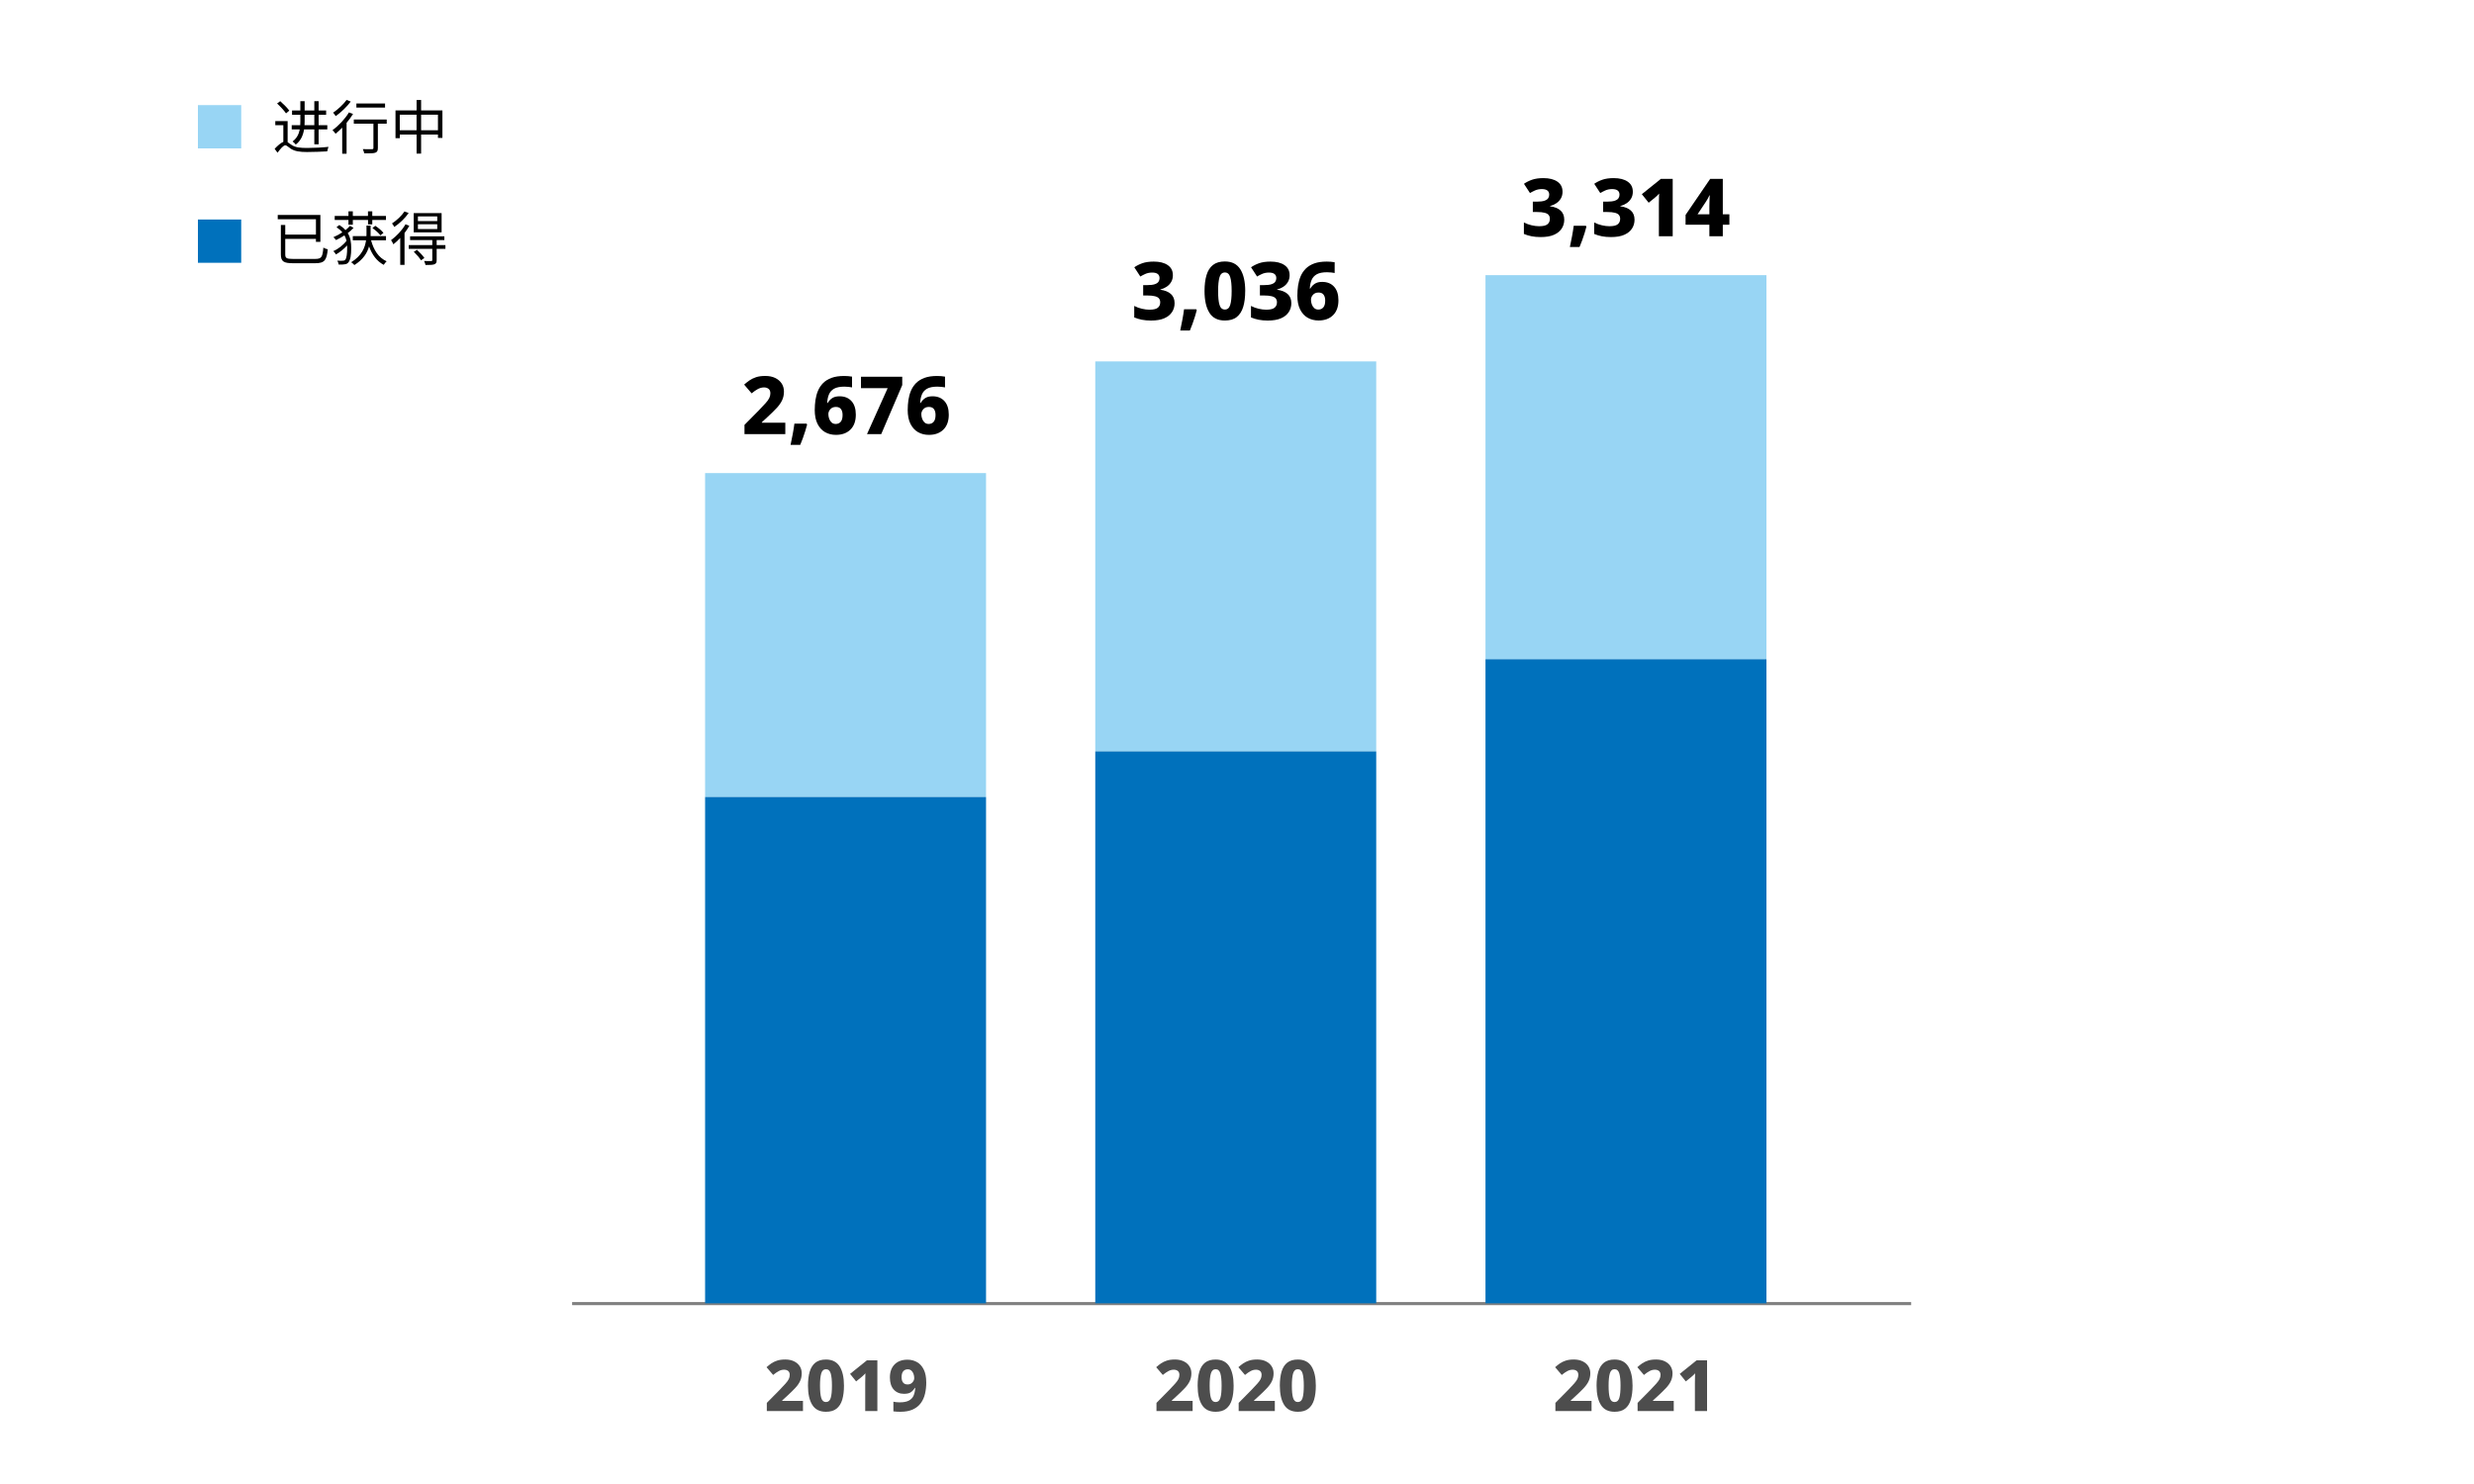
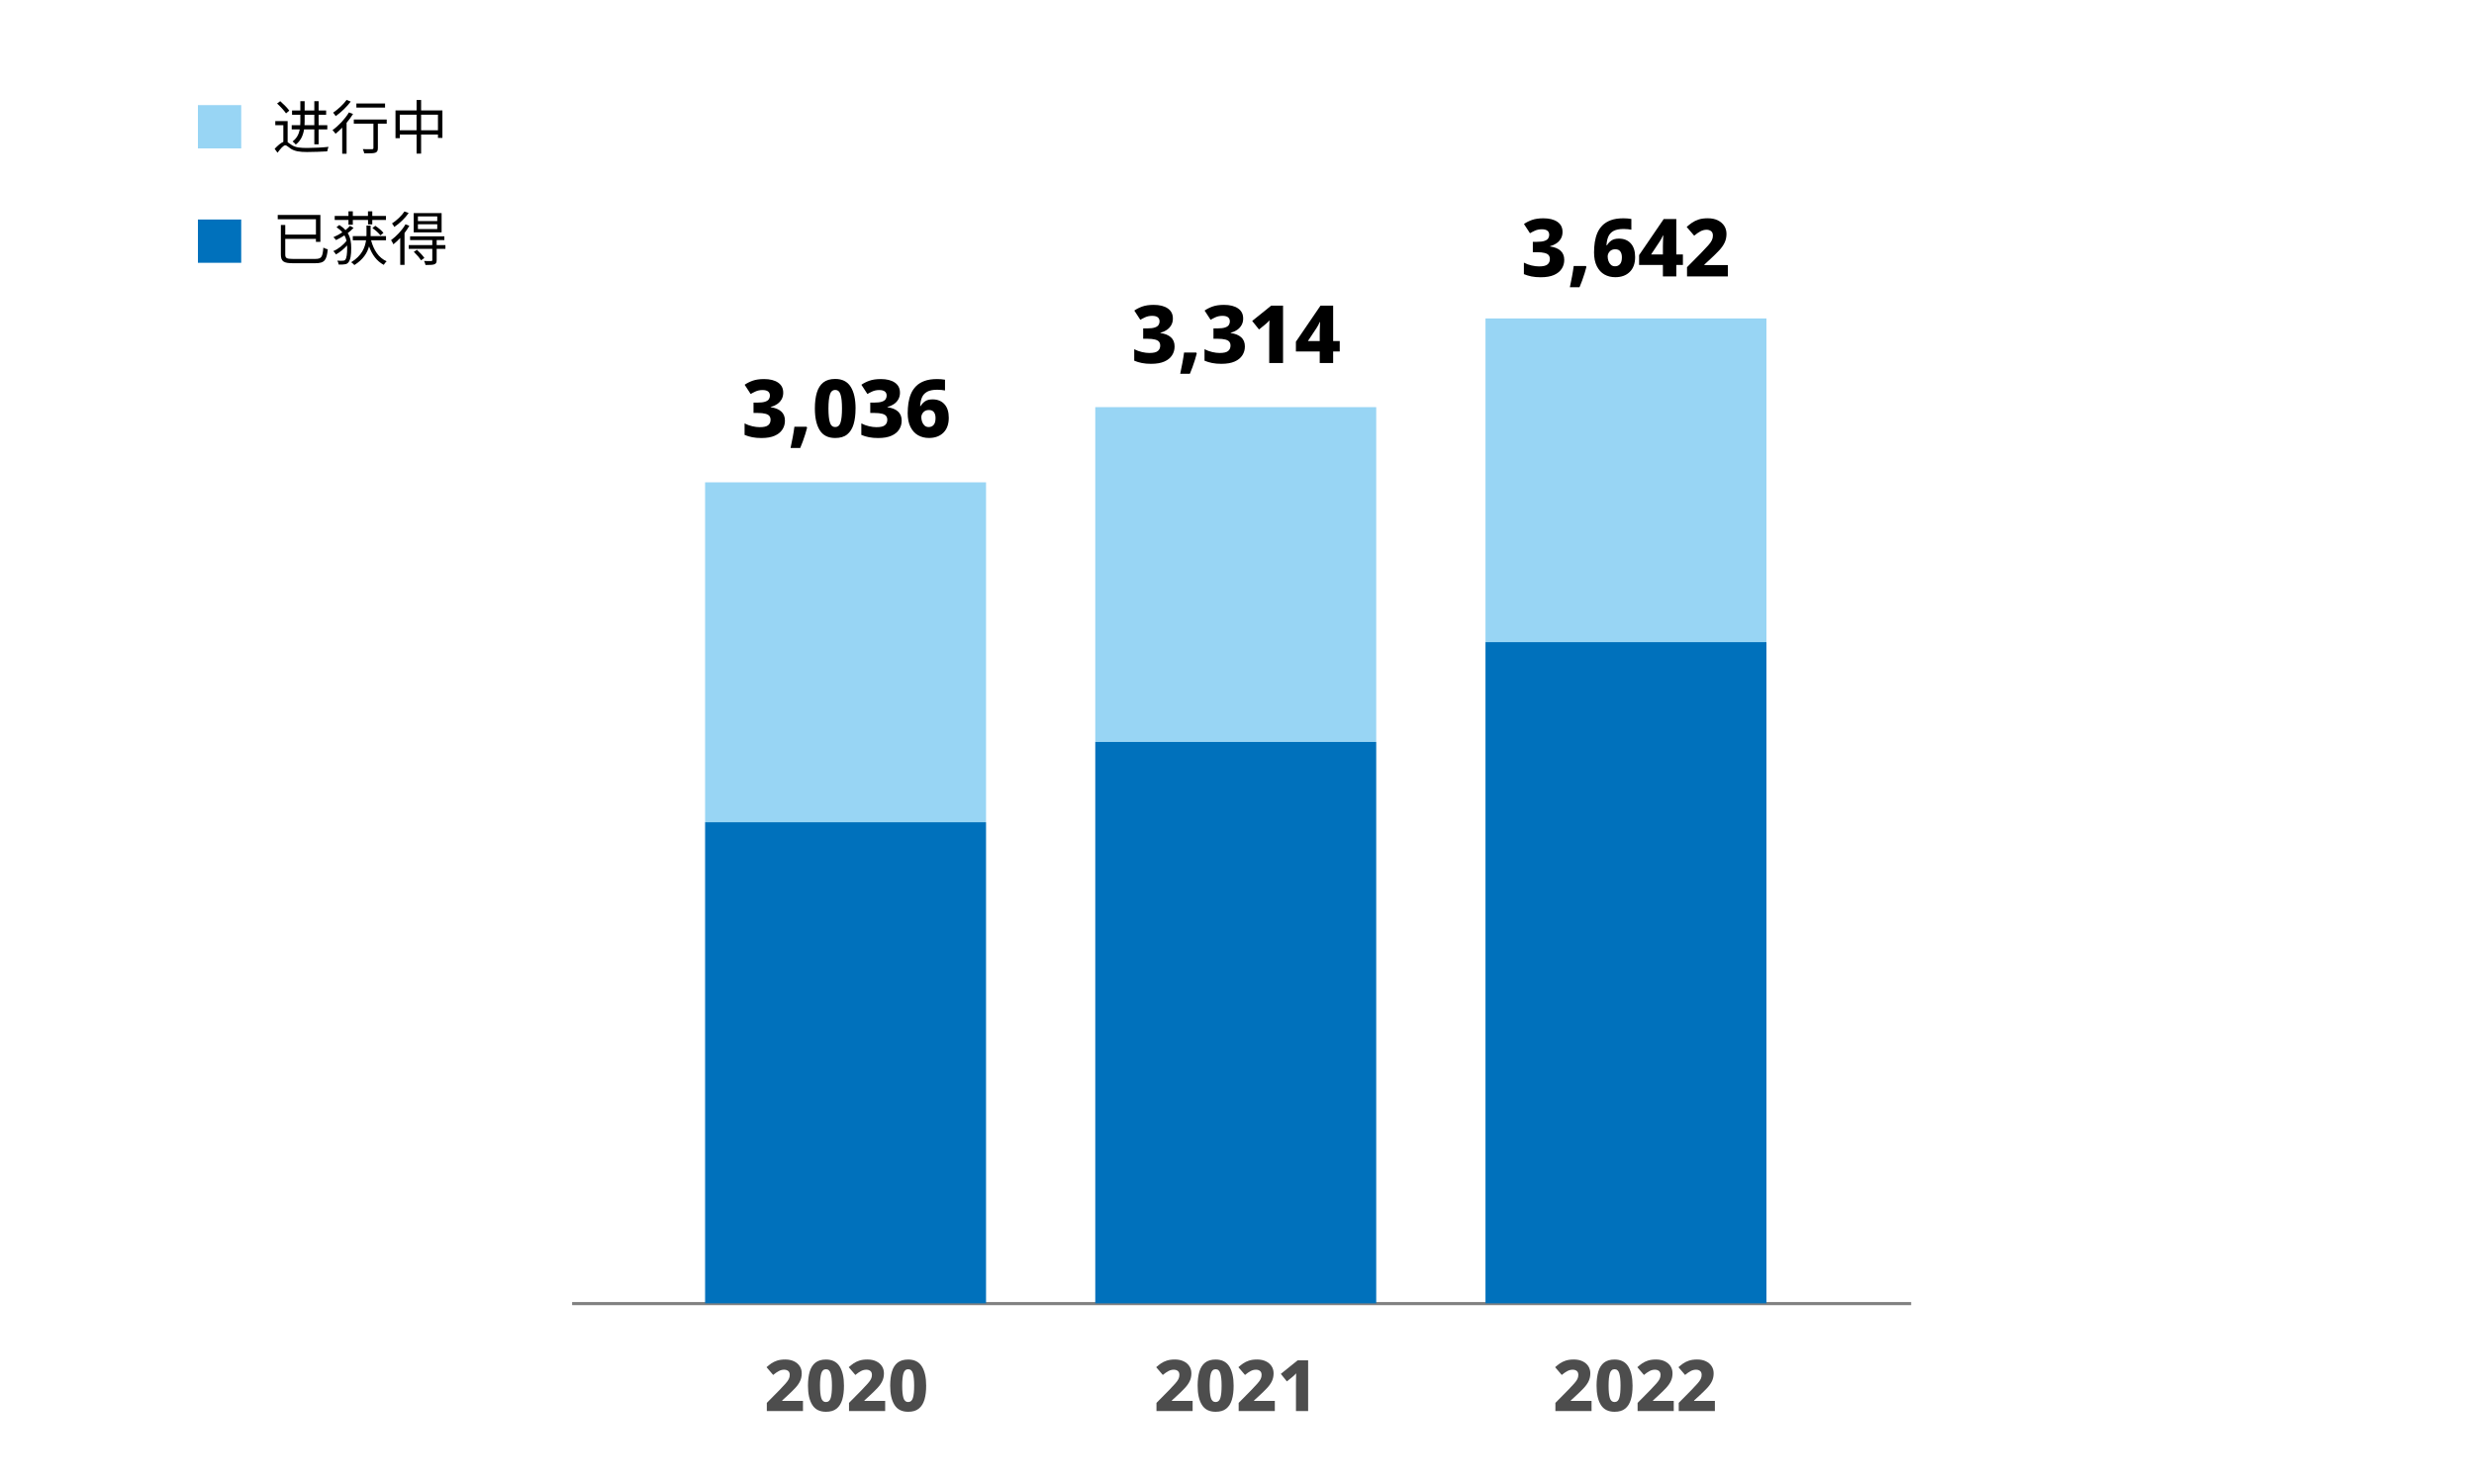
<svg xmlns="http://www.w3.org/2000/svg" viewBox="0 0 800 480">
  <defs>
    <style>.cls-1{fill:#0071bc;}.cls-2{fill:#98d5f4;}.cls-3{fill:#4d4d4d;}.cls-4{fill:none;stroke:gray;stroke-miterlimit:10;}</style>
  </defs>
-   <g id="_021">
+   <g id="_2022">
    <line class="cls-4" x1="185" y1="421.65" x2="618" y2="421.65" />
    <g>
      <g>
-         <rect class="cls-2" x="228" y="153.02" width="90.85" height="104.77" />
-         <rect class="cls-2" x="354.17" y="116.9" width="90.85" height="126.14" />
-         <rect class="cls-2" x="480.35" y="89" width="90.85" height="124.23" />
+         <rect class="cls-2" x="228" y="156.01" width="90.85" height="109.95" />
+         <rect class="cls-2" x="354.17" y="131.69" width="90.85" height="108.29" />
+         <rect class="cls-2" x="480.35" y="103" width="90.85" height="104.7" />
      </g>
      <g>
-         <rect class="cls-1" x="228" y="257.79" width="90.85" height="163.77" />
-         <rect class="cls-1" x="354.17" y="243.04" width="90.85" height="178.52" />
-         <rect class="cls-1" x="480.35" y="213.23" width="90.85" height="208.33" />
+         <rect class="cls-1" x="228" y="265.95" width="90.85" height="155.61" />
+         <rect class="cls-1" x="354.17" y="239.98" width="90.85" height="181.59" />
+         <rect class="cls-1" x="480.35" y="207.7" width="90.85" height="213.86" />
      </g>
    </g>
  </g>
  <g id="Numbers">
    <g>
      <path class="cls-3" d="M259.64,456.41h-11.68v-2.65l4.07-4.12c.83-.86,1.49-1.56,1.98-2.12,.49-.55,.84-1.04,1.05-1.46s.31-.87,.31-1.35c0-.58-.17-1.01-.52-1.28-.34-.27-.78-.4-1.3-.4-.58,0-1.15,.14-1.71,.44-.56,.29-1.17,.71-1.83,1.26l-2.14-2.51c.48-.43,.98-.83,1.52-1.21,.54-.38,1.17-.68,1.9-.92,.73-.24,1.61-.36,2.63-.36,1.1,0,2.05,.2,2.85,.59,.8,.39,1.41,.92,1.84,1.59,.43,.67,.64,1.43,.64,2.29,0,.92-.18,1.76-.53,2.51-.35,.75-.87,1.49-1.56,2.23-.69,.74-1.53,1.56-2.53,2.48l-1.7,1.56v.14h6.72v3.27Z" />
      <path class="cls-3" d="M272.91,448.2c0,1.76-.19,3.27-.56,4.53-.38,1.26-.99,2.22-1.84,2.9-.85,.68-1.99,1.01-3.42,1.01-2.02,0-3.5-.74-4.43-2.23s-1.39-3.56-1.39-6.21c0-1.76,.19-3.28,.56-4.54,.38-1.27,.99-2.24,1.84-2.91,.85-.67,1.99-1.01,3.42-1.01,2.01,0,3.48,.74,4.42,2.23,.93,1.49,1.4,3.57,1.4,6.23Zm-7.75,0c0,1.76,.13,3.09,.4,3.97,.27,.88,.78,1.32,1.53,1.32s1.26-.44,1.53-1.32c.27-.88,.4-2.21,.4-3.97s-.13-3.07-.4-3.97c-.27-.9-.78-1.35-1.53-1.35s-1.26,.45-1.53,1.35-.4,2.22-.4,3.97Z" />
-       <path class="cls-3" d="M283.74,456.41h-3.96v-8.85c0-.2,0-.5,.01-.9,0-.4,.01-.82,.02-1.26,0-.45,.02-.84,.03-1.2-.12,.15-.29,.33-.51,.54-.21,.21-.41,.39-.6,.54l-1.89,1.54-1.96-2.44,5.45-4.39h3.38v16.42Z" />
-       <path class="cls-3" d="M299.52,447.09c0,1.3-.13,2.53-.4,3.69-.27,1.16-.72,2.17-1.36,3.05-.64,.87-1.5,1.56-2.58,2.06-1.08,.5-2.43,.75-4.06,.75-.32,0-.7-.01-1.14-.03-.44-.02-.8-.06-1.09-.1v-3.13c.63,.14,1.3,.21,2.02,.21,1.3,0,2.31-.2,3.02-.59,.71-.39,1.22-.94,1.51-1.64s.46-1.52,.51-2.44h-.14c-.31,.54-.71,.99-1.22,1.36-.51,.37-1.26,.55-2.25,.55-1.4,0-2.51-.46-3.34-1.38-.83-.92-1.24-2.22-1.24-3.91,0-1.79,.51-3.2,1.52-4.22,1.01-1.02,2.4-1.53,4.16-1.53,1.13,0,2.16,.26,3.08,.78s1.65,1.32,2.18,2.4c.54,1.08,.81,2.46,.81,4.13Zm-5.98-4.19c-.6,0-1.08,.21-1.45,.62-.37,.41-.55,1.07-.55,1.96,0,.72,.16,1.29,.48,1.7s.81,.62,1.47,.62,1.14-.22,1.54-.65c.4-.44,.6-.9,.6-1.39,0-.46-.08-.91-.23-1.35-.15-.44-.38-.8-.69-1.08s-.7-.43-1.17-.43Z" />
+       <path class="cls-3" d="M286.22,456.41h-11.68v-2.65l4.07-4.12c.83-.86,1.49-1.56,1.98-2.12,.49-.55,.84-1.04,1.05-1.46s.31-.87,.31-1.35c0-.58-.17-1.01-.52-1.28-.34-.27-.78-.4-1.3-.4-.58,0-1.15,.14-1.71,.44-.56,.29-1.17,.71-1.83,1.26l-2.14-2.51c.48-.43,.98-.83,1.52-1.21,.54-.38,1.17-.68,1.9-.92,.73-.24,1.61-.36,2.63-.36,1.1,0,2.05,.2,2.85,.59,.8,.39,1.41,.92,1.84,1.59,.43,.67,.64,1.43,.64,2.29,0,.92-.18,1.76-.53,2.51-.35,.75-.87,1.49-1.56,2.23-.69,.74-1.53,1.56-2.53,2.48l-1.7,1.56v.14h6.72v3.27Z" />
+       <path class="cls-3" d="M299.49,448.2c0,1.76-.19,3.27-.56,4.53-.38,1.26-.99,2.22-1.84,2.9-.85,.68-1.99,1.01-3.42,1.01-2.02,0-3.5-.74-4.43-2.23s-1.39-3.56-1.39-6.21c0-1.76,.19-3.28,.56-4.54,.38-1.27,.99-2.24,1.84-2.91,.85-.67,1.99-1.01,3.42-1.01,2.01,0,3.48,.74,4.42,2.23,.93,1.49,1.4,3.57,1.4,6.23Zm-7.75,0c0,1.76,.13,3.09,.4,3.97,.27,.88,.78,1.32,1.53,1.32s1.26-.44,1.53-1.32c.27-.88,.4-2.21,.4-3.97s-.13-3.07-.4-3.97c-.27-.9-.78-1.35-1.53-1.35s-1.26,.45-1.53,1.35-.4,2.22-.4,3.97Z" />
    </g>
    <g>
      <path class="cls-3" d="M385.64,456.41h-11.68v-2.65l4.07-4.12c.83-.86,1.49-1.56,1.98-2.12,.49-.55,.84-1.04,1.05-1.46s.31-.87,.31-1.35c0-.58-.17-1.01-.52-1.28-.34-.27-.78-.4-1.3-.4-.58,0-1.15,.14-1.71,.44-.56,.29-1.17,.71-1.83,1.26l-2.14-2.51c.48-.43,.98-.83,1.52-1.21,.54-.38,1.17-.68,1.9-.92,.73-.24,1.61-.36,2.63-.36,1.1,0,2.05,.2,2.85,.59,.8,.39,1.41,.92,1.84,1.59,.43,.67,.64,1.43,.64,2.29,0,.92-.18,1.76-.53,2.51-.35,.75-.87,1.49-1.56,2.23-.69,.74-1.53,1.56-2.53,2.48l-1.7,1.56v.14h6.72v3.27Z" />
      <path class="cls-3" d="M398.91,448.2c0,1.76-.19,3.27-.56,4.53-.38,1.26-.99,2.22-1.84,2.9-.85,.68-1.99,1.01-3.42,1.01-2.02,0-3.5-.74-4.43-2.23s-1.39-3.56-1.39-6.21c0-1.76,.19-3.28,.56-4.54,.38-1.27,.99-2.24,1.84-2.91,.85-.67,1.99-1.01,3.42-1.01,2.01,0,3.48,.74,4.42,2.23,.93,1.49,1.4,3.57,1.4,6.23Zm-7.75,0c0,1.76,.13,3.09,.4,3.97,.27,.88,.78,1.32,1.53,1.32s1.26-.44,1.53-1.32c.27-.88,.4-2.21,.4-3.97s-.13-3.07-.4-3.97c-.27-.9-.78-1.35-1.53-1.35s-1.26,.45-1.53,1.35-.4,2.22-.4,3.97Z" />
      <path class="cls-3" d="M412.22,456.41h-11.68v-2.65l4.07-4.12c.83-.86,1.49-1.56,1.98-2.12,.49-.55,.84-1.04,1.05-1.46s.31-.87,.31-1.35c0-.58-.17-1.01-.52-1.28-.34-.27-.78-.4-1.3-.4-.58,0-1.15,.14-1.71,.44-.56,.29-1.17,.71-1.83,1.26l-2.14-2.51c.48-.43,.98-.83,1.52-1.21,.54-.38,1.17-.68,1.9-.92,.73-.24,1.61-.36,2.63-.36,1.1,0,2.05,.2,2.85,.59,.8,.39,1.41,.92,1.84,1.59,.43,.67,.64,1.43,.64,2.29,0,.92-.18,1.76-.53,2.51-.35,.75-.87,1.49-1.56,2.23-.69,.74-1.53,1.56-2.53,2.48l-1.7,1.56v.14h6.72v3.27Z" />
-       <path class="cls-3" d="M425.49,448.2c0,1.76-.19,3.27-.56,4.53-.38,1.26-.99,2.22-1.84,2.9-.85,.68-1.99,1.01-3.42,1.01-2.02,0-3.5-.74-4.43-2.23s-1.39-3.56-1.39-6.21c0-1.76,.19-3.28,.56-4.54,.38-1.27,.99-2.24,1.84-2.91,.85-.67,1.99-1.01,3.42-1.01,2.01,0,3.48,.74,4.42,2.23,.93,1.49,1.4,3.57,1.4,6.23Zm-7.75,0c0,1.76,.13,3.09,.4,3.97,.27,.88,.78,1.32,1.53,1.32s1.26-.44,1.53-1.32c.27-.88,.4-2.21,.4-3.97s-.13-3.07-.4-3.97c-.27-.9-.78-1.35-1.53-1.35s-1.26,.45-1.53,1.35-.4,2.22-.4,3.97Z" />
+       <path class="cls-3" d="M423.03,456.41h-3.96v-8.85c0-.2,0-.5,.01-.9,0-.4,.01-.82,.02-1.26,0-.45,.02-.84,.03-1.2-.12,.15-.29,.33-.51,.54-.21,.21-.41,.39-.6,.54l-1.89,1.54-1.96-2.44,5.45-4.39h3.38v16.42Z" />
    </g>
    <g>
      <path class="cls-3" d="M514.64,456.41h-11.68v-2.65l4.07-4.12c.83-.86,1.49-1.56,1.98-2.12,.49-.55,.84-1.04,1.05-1.46s.31-.87,.31-1.35c0-.58-.17-1.01-.52-1.28-.34-.27-.78-.4-1.3-.4-.58,0-1.15,.14-1.71,.44-.56,.29-1.17,.71-1.83,1.26l-2.14-2.51c.48-.43,.98-.83,1.52-1.21,.54-.38,1.17-.68,1.9-.92,.73-.24,1.61-.36,2.63-.36,1.1,0,2.05,.2,2.85,.59,.8,.39,1.41,.92,1.84,1.59,.43,.67,.64,1.43,.64,2.29,0,.92-.18,1.76-.53,2.51-.35,.75-.87,1.49-1.56,2.23-.69,.74-1.53,1.56-2.53,2.48l-1.7,1.56v.14h6.72v3.27Z" />
      <path class="cls-3" d="M527.91,448.2c0,1.76-.19,3.27-.56,4.53-.38,1.26-.99,2.22-1.84,2.9-.85,.68-1.99,1.01-3.42,1.01-2.02,0-3.5-.74-4.43-2.23s-1.39-3.56-1.39-6.21c0-1.76,.19-3.28,.56-4.54,.38-1.27,.99-2.24,1.84-2.91,.85-.67,1.99-1.01,3.42-1.01,2.01,0,3.48,.74,4.42,2.23,.93,1.49,1.4,3.57,1.4,6.23Zm-7.75,0c0,1.76,.13,3.09,.4,3.97,.27,.88,.78,1.32,1.53,1.32s1.26-.44,1.53-1.32c.27-.88,.4-2.21,.4-3.97s-.13-3.07-.4-3.97c-.27-.9-.78-1.35-1.53-1.35s-1.26,.45-1.53,1.35-.4,2.22-.4,3.97Z" />
      <path class="cls-3" d="M541.22,456.41h-11.68v-2.65l4.07-4.12c.83-.86,1.49-1.56,1.98-2.12,.49-.55,.84-1.04,1.05-1.46s.31-.87,.31-1.35c0-.58-.17-1.01-.52-1.28-.34-.27-.78-.4-1.3-.4-.58,0-1.15,.14-1.71,.44-.56,.29-1.17,.71-1.83,1.26l-2.14-2.51c.48-.43,.98-.83,1.52-1.21,.54-.38,1.17-.68,1.9-.92,.73-.24,1.61-.36,2.63-.36,1.1,0,2.05,.2,2.85,.59,.8,.39,1.41,.92,1.84,1.59,.43,.67,.64,1.43,.64,2.29,0,.92-.18,1.76-.53,2.51-.35,.75-.87,1.49-1.56,2.23-.69,.74-1.53,1.56-2.53,2.48l-1.7,1.56v.14h6.72v3.27Z" />
-       <path class="cls-3" d="M552.03,456.41h-3.96v-8.85c0-.2,0-.5,.01-.9,0-.4,.01-.82,.02-1.26,0-.45,.02-.84,.03-1.2-.12,.15-.29,.33-.51,.54-.21,.21-.41,.39-.6,.54l-1.89,1.54-1.96-2.44,5.45-4.39h3.38v16.42Z" />
+       <path class="cls-3" d="M554.52,456.41h-11.68v-2.65l4.07-4.12c.83-.86,1.49-1.56,1.98-2.12,.49-.55,.84-1.04,1.05-1.46s.31-.87,.31-1.35c0-.58-.17-1.01-.52-1.28-.34-.27-.78-.4-1.3-.4-.58,0-1.15,.14-1.71,.44-.56,.29-1.17,.71-1.83,1.26l-2.14-2.51c.48-.43,.98-.83,1.52-1.21,.54-.38,1.17-.68,1.9-.92,.73-.24,1.61-.36,2.63-.36,1.1,0,2.05,.2,2.85,.59,.8,.39,1.41,.92,1.84,1.59,.43,.67,.64,1.43,.64,2.29,0,.92-.18,1.76-.53,2.51-.35,.75-.87,1.49-1.56,2.23-.69,.74-1.53,1.56-2.53,2.48l-1.7,1.56v.14h6.72v3.27Z" />
    </g>
    <g>
-       <path d="M379.27,88.95c0,.87-.18,1.61-.55,2.24-.36,.62-.85,1.14-1.47,1.55s-1.3,.71-2.04,.9v.08c1.47,.19,2.61,.65,3.41,1.37,.8,.72,1.2,1.71,1.2,2.98,0,1.04-.27,1.99-.81,2.83-.54,.85-1.36,1.53-2.48,2.03s-2.56,.75-4.33,.75c-1.11,0-2.09-.09-2.95-.26s-1.69-.42-2.48-.75v-3.72c.8,.42,1.63,.72,2.5,.92,.87,.2,1.66,.3,2.39,.3,1.32,0,2.23-.21,2.74-.64,.51-.42,.77-1.01,.77-1.75,0-.47-.12-.87-.36-1.2-.24-.33-.67-.58-1.29-.75s-1.48-.26-2.59-.26h-1.27v-3.35h1.3c1.06,0,1.87-.1,2.44-.29,.57-.19,.97-.45,1.21-.79,.23-.34,.35-.72,.35-1.16,0-1.21-.8-1.82-2.39-1.82-.85,0-1.61,.16-2.28,.47s-1.18,.58-1.55,.81l-1.95-2.99c.75-.52,1.61-.96,2.6-1.31,.99-.35,2.22-.53,3.69-.53,1.91,0,3.42,.38,4.52,1.14,1.11,.76,1.66,1.84,1.66,3.22Z" />
-       <path d="M386.81,100.03l.18,.29c-.16,.62-.36,1.33-.6,2.11-.24,.78-.51,1.56-.79,2.34-.29,.78-.57,1.49-.84,2.13h-3.12c.24-1.11,.48-2.29,.71-3.54,.23-1.25,.41-2.36,.53-3.33h3.93Z" />
-       <path d="M402.65,94.13c0,1.99-.21,3.7-.64,5.12s-1.12,2.51-2.08,3.28-2.25,1.14-3.86,1.14c-2.29,0-3.96-.84-5-2.52-1.05-1.68-1.57-4.02-1.57-7.02,0-1.99,.21-3.71,.64-5.13,.42-1.43,1.12-2.53,2.08-3.29,.96-.76,2.25-1.14,3.86-1.14,2.27,0,3.93,.84,4.99,2.52,1.06,1.68,1.59,4.03,1.59,7.05Zm-8.76,0c0,1.99,.15,3.49,.46,4.49,.3,1,.88,1.5,1.73,1.5s1.43-.5,1.73-1.5c.3-1,.46-2.49,.46-4.49s-.15-3.47-.46-4.48c-.3-1.01-.88-1.52-1.73-1.52s-1.43,.51-1.73,1.52c-.3,1.01-.46,2.51-.46,4.48Z" />
-       <path d="M417.02,88.95c0,.87-.18,1.61-.55,2.24-.36,.62-.85,1.14-1.47,1.55s-1.3,.71-2.04,.9v.08c1.47,.19,2.61,.65,3.41,1.37,.8,.72,1.2,1.71,1.2,2.98,0,1.04-.27,1.99-.81,2.83-.54,.85-1.36,1.53-2.48,2.03s-2.56,.75-4.33,.75c-1.11,0-2.09-.09-2.95-.26s-1.69-.42-2.48-.75v-3.72c.8,.42,1.63,.72,2.5,.92,.87,.2,1.66,.3,2.39,.3,1.32,0,2.23-.21,2.74-.64,.51-.42,.77-1.01,.77-1.75,0-.47-.12-.87-.36-1.2-.24-.33-.67-.58-1.29-.75s-1.48-.26-2.59-.26h-1.27v-3.35h1.3c1.06,0,1.87-.1,2.44-.29,.57-.19,.97-.45,1.21-.79,.23-.34,.35-.72,.35-1.16,0-1.21-.8-1.82-2.39-1.82-.85,0-1.61,.16-2.28,.47s-1.18,.58-1.55,.81l-1.95-2.99c.75-.52,1.61-.96,2.6-1.31,.99-.35,2.22-.53,3.69-.53,1.91,0,3.42,.38,4.52,1.14,1.11,.76,1.66,1.84,1.66,3.22Z" />
-       <path d="M419.52,95.53c0-1.06,.08-2.12,.23-3.17,.16-1.06,.43-2.05,.82-2.98,.39-.93,.94-1.75,1.65-2.47,.71-.72,1.62-1.28,2.73-1.69,1.11-.41,2.46-.61,4.06-.61,.36,0,.8,.02,1.31,.05,.51,.04,.93,.09,1.26,.16v3.48c-.35-.07-.72-.12-1.13-.17s-.86-.07-1.37-.07c-1.4,0-2.5,.22-3.28,.65-.78,.43-1.34,1.05-1.68,1.85-.34,.8-.53,1.73-.58,2.78h.16c.35-.61,.82-1.12,1.43-1.54,.61-.42,1.41-.62,2.42-.62,1.63,0,2.91,.52,3.85,1.56s1.4,2.5,1.4,4.39c0,2.06-.58,3.67-1.73,4.81s-2.72,1.72-4.69,1.72c-1.3,0-2.47-.29-3.5-.87-1.03-.58-1.85-1.47-2.46-2.68-.61-1.2-.91-2.73-.91-4.59Zm6.79,4.6c.66,0,1.19-.23,1.6-.7,.41-.47,.61-1.21,.61-2.21,0-.8-.17-1.43-.52-1.9s-.89-.7-1.64-.7-1.36,.24-1.79,.73c-.43,.48-.65,1.01-.65,1.59,0,.5,.09,1,.26,1.49,.17,.49,.44,.9,.79,1.22,.35,.32,.8,.48,1.34,.48Z" />
+       <path d="M379.27,102.95c0,.87-.18,1.61-.55,2.24-.36,.62-.85,1.14-1.47,1.55s-1.3,.71-2.04,.9v.08c1.47,.19,2.61,.65,3.41,1.37,.8,.72,1.2,1.71,1.2,2.98,0,1.04-.27,1.99-.81,2.83-.54,.85-1.36,1.53-2.48,2.03s-2.56,.75-4.33,.75c-1.11,0-2.09-.09-2.95-.26s-1.69-.42-2.48-.75v-3.72c.8,.42,1.63,.72,2.5,.92,.87,.2,1.66,.3,2.39,.3,1.32,0,2.23-.21,2.74-.64,.51-.42,.77-1.01,.77-1.75,0-.47-.12-.87-.36-1.2-.24-.33-.67-.58-1.29-.75s-1.48-.26-2.59-.26h-1.27v-3.35h1.3c1.06,0,1.87-.1,2.44-.29,.57-.19,.97-.45,1.21-.79,.23-.34,.35-.72,.35-1.16,0-1.21-.8-1.82-2.39-1.82-.85,0-1.61,.16-2.28,.47s-1.18,.58-1.55,.81l-1.95-2.99c.75-.52,1.61-.96,2.6-1.31,.99-.35,2.22-.53,3.69-.53,1.91,0,3.42,.38,4.52,1.14,1.11,.76,1.66,1.84,1.66,3.22Z" />
+       <path d="M386.81,114.03l.18,.29c-.16,.62-.36,1.33-.6,2.11-.24,.78-.51,1.56-.79,2.34-.29,.78-.57,1.49-.84,2.13h-3.12c.24-1.11,.48-2.29,.71-3.54,.23-1.25,.41-2.36,.53-3.33h3.93Z" />
+       <path d="M402,102.95c0,.87-.18,1.61-.55,2.24-.36,.62-.85,1.14-1.47,1.55s-1.3,.71-2.04,.9v.08c1.47,.19,2.61,.65,3.41,1.37,.8,.72,1.2,1.71,1.2,2.98,0,1.04-.27,1.99-.81,2.83-.54,.85-1.36,1.53-2.48,2.03s-2.56,.75-4.33,.75c-1.11,0-2.09-.09-2.95-.26s-1.69-.42-2.48-.75v-3.72c.8,.42,1.63,.72,2.5,.92,.87,.2,1.66,.3,2.39,.3,1.32,0,2.23-.21,2.74-.64,.51-.42,.77-1.01,.77-1.75,0-.47-.12-.87-.36-1.2-.24-.33-.67-.58-1.29-.75s-1.48-.26-2.59-.26h-1.27v-3.35h1.3c1.06,0,1.87-.1,2.44-.29,.57-.19,.97-.45,1.21-.79,.23-.34,.35-.72,.35-1.16,0-1.21-.8-1.82-2.39-1.82-.85,0-1.61,.16-2.28,.47s-1.18,.58-1.55,.81l-1.95-2.99c.75-.52,1.61-.96,2.6-1.31,.99-.35,2.22-.53,3.69-.53,1.91,0,3.42,.38,4.52,1.14,1.11,.76,1.66,1.84,1.66,3.22Z" />
+       <path d="M414.89,117.41h-4.47v-10.01c0-.23,0-.56,.01-1.01,0-.45,.02-.93,.03-1.43,0-.5,.02-.95,.04-1.35-.14,.17-.33,.38-.57,.61-.24,.23-.47,.44-.68,.61l-2.13,1.74-2.21-2.76,6.16-4.96h3.82v18.56Z" />
+       <path d="M433.22,113.69h-2.13v3.72h-4.34v-3.72h-7.7v-3.17l7.96-11.67h4.08v11.46h2.13v3.38Zm-6.47-3.38v-2.68c0-.35,0-.77,.03-1.27,.02-.5,.03-.96,.05-1.38s.04-.68,.05-.78h-.13c-.16,.36-.31,.69-.47,.97-.16,.29-.35,.6-.57,.95l-2.78,4.19h3.82Z" />
    </g>
    <g>
-       <path d="M505.27,61.95c0,.87-.18,1.61-.55,2.24-.36,.62-.85,1.14-1.47,1.55s-1.3,.71-2.04,.9v.08c1.47,.19,2.61,.65,3.41,1.37,.8,.72,1.2,1.71,1.2,2.98,0,1.04-.27,1.99-.81,2.83-.54,.85-1.36,1.53-2.48,2.03s-2.56,.75-4.33,.75c-1.11,0-2.09-.09-2.95-.26s-1.69-.42-2.48-.75v-3.72c.8,.42,1.63,.72,2.5,.92,.87,.2,1.66,.3,2.39,.3,1.32,0,2.23-.21,2.74-.64,.51-.42,.77-1.01,.77-1.75,0-.47-.12-.87-.36-1.2-.24-.33-.67-.58-1.29-.75s-1.48-.26-2.59-.26h-1.27v-3.35h1.3c1.06,0,1.87-.1,2.44-.29,.57-.19,.97-.45,1.21-.79,.23-.34,.35-.72,.35-1.16,0-1.21-.8-1.82-2.39-1.82-.85,0-1.61,.16-2.28,.47s-1.18,.58-1.55,.81l-1.95-2.99c.75-.52,1.61-.96,2.6-1.31,.99-.35,2.22-.53,3.69-.53,1.91,0,3.42,.38,4.52,1.14,1.11,.76,1.66,1.84,1.66,3.22Z" />
-       <path d="M512.81,73.03l.18,.29c-.16,.62-.36,1.33-.6,2.11-.24,.78-.51,1.56-.79,2.34-.29,.78-.57,1.49-.84,2.13h-3.12c.24-1.11,.48-2.29,.71-3.54,.23-1.25,.41-2.36,.53-3.33h3.93Z" />
-       <path d="M528,61.95c0,.87-.18,1.61-.55,2.24-.36,.62-.85,1.14-1.47,1.55s-1.3,.71-2.04,.9v.08c1.47,.19,2.61,.65,3.41,1.37,.8,.72,1.2,1.71,1.2,2.98,0,1.04-.27,1.99-.81,2.83-.54,.85-1.36,1.53-2.48,2.03s-2.56,.75-4.33,.75c-1.11,0-2.09-.09-2.95-.26s-1.69-.42-2.48-.75v-3.72c.8,.42,1.63,.72,2.5,.92,.87,.2,1.66,.3,2.39,.3,1.32,0,2.23-.21,2.74-.64,.51-.42,.77-1.01,.77-1.75,0-.47-.12-.87-.36-1.2-.24-.33-.67-.58-1.29-.75s-1.48-.26-2.59-.26h-1.27v-3.35h1.3c1.06,0,1.87-.1,2.44-.29,.57-.19,.97-.45,1.21-.79,.23-.34,.35-.72,.35-1.16,0-1.21-.8-1.82-2.39-1.82-.85,0-1.61,.16-2.28,.47s-1.18,.58-1.55,.81l-1.95-2.99c.75-.52,1.61-.96,2.6-1.31,.99-.35,2.22-.53,3.69-.53,1.91,0,3.42,.38,4.52,1.14,1.11,.76,1.66,1.84,1.66,3.22Z" />
-       <path d="M540.89,76.41h-4.47v-10.01c0-.23,0-.56,.01-1.01,0-.45,.02-.93,.03-1.43,0-.5,.02-.95,.04-1.35-.14,.17-.33,.38-.57,.61-.24,.23-.47,.44-.68,.61l-2.13,1.74-2.21-2.76,6.16-4.96h3.82v18.56Z" />
-       <path d="M559.22,72.69h-2.13v3.72h-4.34v-3.72h-7.7v-3.17l7.96-11.67h4.08v11.46h2.13v3.38Zm-6.47-3.38v-2.68c0-.35,0-.77,.03-1.27,.02-.5,.03-.96,.05-1.38s.04-.68,.05-.78h-.13c-.16,.36-.31,.69-.47,.97-.16,.29-.35,.6-.57,.95l-2.78,4.19h3.82Z" />
+       <path d="M505.27,74.95c0,.87-.18,1.61-.55,2.24-.36,.62-.85,1.14-1.47,1.55s-1.3,.71-2.04,.9v.08c1.47,.19,2.61,.65,3.41,1.37,.8,.72,1.2,1.71,1.2,2.98,0,1.04-.27,1.99-.81,2.83-.54,.85-1.36,1.53-2.48,2.03s-2.56,.75-4.33,.75c-1.11,0-2.09-.09-2.95-.26s-1.69-.42-2.48-.75v-3.72c.8,.42,1.63,.72,2.5,.92,.87,.2,1.66,.3,2.39,.3,1.32,0,2.23-.21,2.74-.64,.51-.42,.77-1.01,.77-1.75,0-.47-.12-.87-.36-1.2-.24-.33-.67-.58-1.29-.75s-1.48-.26-2.59-.26h-1.27v-3.35h1.3c1.06,0,1.87-.1,2.44-.29,.57-.19,.97-.45,1.21-.79,.23-.34,.35-.72,.35-1.16,0-1.21-.8-1.82-2.39-1.82-.85,0-1.61,.16-2.28,.47s-1.18,.58-1.55,.81l-1.95-2.99c.75-.52,1.61-.96,2.6-1.31,.99-.35,2.22-.53,3.69-.53,1.91,0,3.42,.38,4.52,1.14,1.11,.76,1.66,1.84,1.66,3.22Z" />
+       <path d="M512.81,86.03l.18,.29c-.16,.62-.36,1.33-.6,2.11-.24,.78-.51,1.56-.79,2.34-.29,.78-.57,1.49-.84,2.13h-3.12c.24-1.11,.48-2.29,.71-3.54,.23-1.25,.41-2.36,.53-3.33h3.93Z" />
+       <path d="M515.46,81.53c0-1.06,.08-2.12,.23-3.17,.16-1.06,.43-2.05,.82-2.98,.39-.93,.94-1.75,1.65-2.47,.71-.72,1.62-1.28,2.73-1.69,1.11-.41,2.46-.61,4.06-.61,.36,0,.8,.02,1.31,.05,.51,.04,.93,.09,1.26,.16v3.48c-.35-.07-.72-.12-1.13-.17s-.86-.07-1.37-.07c-1.4,0-2.5,.22-3.28,.65-.78,.43-1.34,1.05-1.68,1.85-.34,.8-.53,1.73-.58,2.78h.16c.35-.61,.82-1.12,1.43-1.54,.61-.42,1.41-.62,2.42-.62,1.63,0,2.91,.52,3.85,1.56s1.4,2.5,1.4,4.39c0,2.06-.58,3.67-1.73,4.81s-2.72,1.72-4.69,1.72c-1.3,0-2.47-.29-3.5-.87-1.03-.58-1.85-1.47-2.46-2.68-.61-1.2-.91-2.73-.91-4.59Zm6.79,4.6c.66,0,1.19-.23,1.6-.7,.41-.47,.61-1.21,.61-2.21,0-.8-.17-1.43-.52-1.9s-.89-.7-1.64-.7-1.36,.24-1.79,.73c-.43,.48-.65,1.01-.65,1.59,0,.5,.09,1,.26,1.49,.17,.49,.44,.9,.79,1.22,.35,.32,.8,.48,1.34,.48Z" />
+       <path d="M544.19,85.69h-2.13v3.72h-4.34v-3.72h-7.7v-3.17l7.96-11.67h4.08v11.46h2.13v3.38Zm-6.47-3.38v-2.68c0-.35,0-.77,.03-1.27,.02-.5,.03-.96,.05-1.38s.04-.68,.05-.78h-.13c-.16,.36-.31,.69-.47,.97-.16,.29-.35,.6-.57,.95l-2.78,4.19h3.82Z" />
+       <path d="M558.73,89.41h-13.21v-2.99l4.6-4.65c.94-.97,1.68-1.77,2.24-2.39s.95-1.17,1.18-1.65c.23-.48,.35-.98,.35-1.52,0-.66-.2-1.14-.58-1.44-.39-.3-.88-.46-1.47-.46-.66,0-1.3,.17-1.94,.49-.63,.33-1.32,.81-2.07,1.43l-2.42-2.83c.54-.48,1.11-.94,1.72-1.36,.61-.42,1.32-.77,2.14-1.04,.82-.27,1.82-.4,2.98-.4,1.25,0,2.32,.22,3.22,.66s1.59,1.04,2.08,1.79c.48,.75,.73,1.62,.73,2.59,0,1.04-.2,1.99-.6,2.83-.4,.85-.99,1.69-1.77,2.52-.78,.83-1.73,1.77-2.86,2.81l-1.92,1.77v.16h7.59v3.69Z" />
    </g>
    <g>
-       <path d="M253.95,140.41h-13.21v-2.99l4.6-4.65c.94-.97,1.68-1.77,2.24-2.39s.95-1.17,1.18-1.65c.23-.48,.35-.98,.35-1.52,0-.66-.2-1.14-.58-1.44-.39-.3-.88-.46-1.47-.46-.66,0-1.3,.17-1.94,.49-.63,.33-1.32,.81-2.07,1.43l-2.42-2.83c.54-.48,1.11-.94,1.72-1.36,.61-.42,1.32-.77,2.14-1.04,.82-.27,1.82-.4,2.98-.4,1.25,0,2.32,.22,3.22,.66s1.59,1.04,2.08,1.79c.48,.75,.73,1.62,.73,2.59,0,1.04-.2,1.99-.6,2.83-.4,.85-.99,1.69-1.77,2.52-.78,.83-1.73,1.77-2.86,2.81l-1.92,1.77v.16h7.59v3.69Z" />
-       <path d="M260.81,137.03l.18,.29c-.16,.62-.36,1.33-.6,2.11-.24,.78-.51,1.56-.79,2.34-.29,.78-.57,1.49-.84,2.13h-3.12c.24-1.11,.48-2.29,.71-3.54,.23-1.25,.41-2.36,.53-3.33h3.93Z" />
-       <path d="M263.46,132.53c0-1.06,.08-2.12,.23-3.17,.16-1.06,.43-2.05,.82-2.98,.39-.93,.94-1.75,1.65-2.47,.71-.72,1.62-1.28,2.73-1.69,1.11-.41,2.46-.61,4.06-.61,.36,0,.8,.02,1.31,.05,.51,.04,.93,.09,1.26,.16v3.48c-.35-.07-.72-.12-1.13-.17s-.86-.07-1.37-.07c-1.4,0-2.5,.22-3.28,.65-.78,.43-1.34,1.05-1.68,1.85-.34,.8-.53,1.73-.58,2.78h.16c.35-.61,.82-1.12,1.43-1.54,.61-.42,1.41-.62,2.42-.62,1.63,0,2.91,.52,3.85,1.56s1.4,2.5,1.4,4.39c0,2.06-.58,3.67-1.73,4.81s-2.72,1.72-4.69,1.72c-1.3,0-2.47-.29-3.5-.87-1.03-.58-1.85-1.47-2.46-2.68-.61-1.2-.91-2.73-.91-4.59Zm6.79,4.6c.66,0,1.19-.23,1.6-.7,.41-.47,.61-1.21,.61-2.21,0-.8-.17-1.43-.52-1.9s-.89-.7-1.64-.7-1.36,.24-1.79,.73c-.43,.48-.65,1.01-.65,1.59,0,.5,.09,1,.26,1.49,.17,.49,.44,.9,.79,1.22,.35,.32,.8,.48,1.34,.48Z" />
-       <path d="M280.36,140.41l6.68-14.87h-8.63v-3.69h13.34v2.7l-6.79,15.86h-4.6Z" />
-       <path d="M293.52,132.53c0-1.06,.08-2.12,.23-3.17,.16-1.06,.43-2.05,.82-2.98,.39-.93,.94-1.75,1.65-2.47,.71-.72,1.62-1.28,2.73-1.69,1.11-.41,2.46-.61,4.06-.61,.36,0,.8,.02,1.31,.05,.51,.04,.93,.09,1.26,.16v3.48c-.35-.07-.72-.12-1.13-.17s-.86-.07-1.37-.07c-1.4,0-2.5,.22-3.28,.65-.78,.43-1.34,1.05-1.68,1.85-.34,.8-.53,1.73-.58,2.78h.16c.35-.61,.82-1.12,1.43-1.54,.61-.42,1.41-.62,2.42-.62,1.63,0,2.91,.52,3.85,1.56s1.4,2.5,1.4,4.39c0,2.06-.58,3.67-1.73,4.81s-2.72,1.72-4.69,1.72c-1.3,0-2.47-.29-3.5-.87-1.03-.58-1.85-1.47-2.46-2.68-.61-1.2-.91-2.73-.91-4.59Zm6.79,4.6c.66,0,1.19-.23,1.6-.7,.41-.47,.61-1.21,.61-2.21,0-.8-.17-1.43-.52-1.9s-.89-.7-1.64-.7-1.36,.24-1.79,.73c-.43,.48-.65,1.01-.65,1.59,0,.5,.09,1,.26,1.49,.17,.49,.44,.9,.79,1.22,.35,.32,.8,.48,1.34,.48Z" />
+       <path d="M253.27,126.95c0,.87-.18,1.61-.55,2.24-.36,.62-.85,1.14-1.47,1.55s-1.3,.71-2.04,.9v.08c1.47,.19,2.61,.65,3.41,1.37,.8,.72,1.2,1.71,1.2,2.98,0,1.04-.27,1.99-.81,2.83-.54,.85-1.36,1.53-2.48,2.03s-2.56,.75-4.33,.75c-1.11,0-2.09-.09-2.95-.26s-1.69-.42-2.48-.75v-3.72c.8,.42,1.63,.72,2.5,.92,.87,.2,1.66,.3,2.39,.3,1.32,0,2.23-.21,2.74-.64,.51-.42,.77-1.01,.77-1.75,0-.47-.12-.87-.36-1.2-.24-.33-.67-.58-1.29-.75s-1.48-.26-2.59-.26h-1.27v-3.35h1.3c1.06,0,1.87-.1,2.44-.29,.57-.19,.97-.45,1.21-.79,.23-.34,.35-.72,.35-1.16,0-1.21-.8-1.82-2.39-1.82-.85,0-1.61,.16-2.28,.47s-1.18,.58-1.55,.81l-1.95-2.99c.75-.52,1.61-.96,2.6-1.31,.99-.35,2.22-.53,3.69-.53,1.91,0,3.42,.38,4.52,1.14,1.11,.76,1.66,1.84,1.66,3.22Z" />
+       <path d="M260.81,138.03l.18,.29c-.16,.62-.36,1.33-.6,2.11-.24,.78-.51,1.56-.79,2.34-.29,.78-.57,1.49-.84,2.13h-3.12c.24-1.11,.48-2.29,.71-3.54,.23-1.25,.41-2.36,.53-3.33h3.93Z" />
+       <path d="M276.65,132.13c0,1.99-.21,3.7-.64,5.12s-1.12,2.51-2.08,3.28-2.25,1.14-3.86,1.14c-2.29,0-3.96-.84-5-2.52-1.05-1.68-1.57-4.02-1.57-7.02,0-1.99,.21-3.71,.64-5.13,.42-1.43,1.12-2.53,2.08-3.29,.96-.76,2.25-1.14,3.86-1.14,2.27,0,3.93,.84,4.99,2.52,1.06,1.68,1.59,4.03,1.59,7.05Zm-8.76,0c0,1.99,.15,3.49,.46,4.49,.3,1,.88,1.5,1.73,1.5s1.43-.5,1.73-1.5c.3-1,.46-2.49,.46-4.49s-.15-3.47-.46-4.48c-.3-1.01-.88-1.52-1.73-1.52s-1.43,.51-1.73,1.52c-.3,1.01-.46,2.51-.46,4.48Z" />
+       <path d="M291.02,126.95c0,.87-.18,1.61-.55,2.24-.36,.62-.85,1.14-1.47,1.55s-1.3,.71-2.04,.9v.08c1.47,.19,2.61,.65,3.41,1.37,.8,.72,1.2,1.71,1.2,2.98,0,1.04-.27,1.99-.81,2.83-.54,.85-1.36,1.53-2.48,2.03s-2.56,.75-4.33,.75c-1.11,0-2.09-.09-2.95-.26s-1.69-.42-2.48-.75v-3.72c.8,.42,1.63,.72,2.5,.92,.87,.2,1.66,.3,2.39,.3,1.32,0,2.23-.21,2.74-.64,.51-.42,.77-1.01,.77-1.75,0-.47-.12-.87-.36-1.2-.24-.33-.67-.58-1.29-.75s-1.48-.26-2.59-.26h-1.27v-3.35h1.3c1.06,0,1.87-.1,2.44-.29,.57-.19,.97-.45,1.21-.79,.23-.34,.35-.72,.35-1.16,0-1.21-.8-1.82-2.39-1.82-.85,0-1.61,.16-2.28,.47s-1.18,.58-1.55,.81l-1.95-2.99c.75-.52,1.61-.96,2.6-1.31,.99-.35,2.22-.53,3.69-.53,1.91,0,3.42,.38,4.52,1.14,1.11,.76,1.66,1.84,1.66,3.22Z" />
+       <path d="M293.52,133.53c0-1.06,.08-2.12,.23-3.17,.16-1.06,.43-2.05,.82-2.98,.39-.93,.94-1.75,1.65-2.47,.71-.72,1.62-1.28,2.73-1.69,1.11-.41,2.46-.61,4.06-.61,.36,0,.8,.02,1.31,.05,.51,.04,.93,.09,1.26,.16v3.48c-.35-.07-.72-.12-1.13-.17s-.86-.07-1.37-.07c-1.4,0-2.5,.22-3.28,.65-.78,.43-1.34,1.05-1.68,1.85-.34,.8-.53,1.73-.58,2.78h.16c.35-.61,.82-1.12,1.43-1.54,.61-.42,1.41-.62,2.42-.62,1.63,0,2.91,.52,3.85,1.56s1.4,2.5,1.4,4.39c0,2.06-.58,3.67-1.73,4.81s-2.72,1.72-4.69,1.72c-1.3,0-2.47-.29-3.5-.87-1.03-.58-1.85-1.47-2.46-2.68-.61-1.2-.91-2.73-.91-4.59Zm6.79,4.6c.66,0,1.19-.23,1.6-.7,.41-.47,.61-1.21,.61-2.21,0-.8-.17-1.43-.52-1.9s-.89-.7-1.64-.7-1.36,.24-1.79,.73c-.43,.48-.65,1.01-.65,1.59,0,.5,.09,1,.26,1.49,.17,.49,.44,.9,.79,1.22,.35,.32,.8,.48,1.34,.48Z" />
    </g>
    <rect class="cls-2" x="64" y="34" width="14" height="14" />
    <rect class="cls-1" x="64" y="71" width="14" height="14" />
  </g>
  <g id="Labels-CHS">
    <g>
      <path d="M93,45.98c.36,.23,.76,.59,1.39,.97,1.23,.78,2.81,.91,4.96,.91s5.05-.15,6.88-.36c-.15,.38-.38,1.06-.42,1.46-1.33,.09-4.69,.21-6.52,.21-2.34,0-3.91-.23-5.22-1.04-.76-.51-1.39-1.14-1.79-1.14-.65,0-1.58,1.12-2.54,2.41l-.93-1.27c1.01-1.06,1.98-1.92,2.81-2.24v-5.39h-2.6v-1.33h3.99v6.82Zm-.51-9.31c-.59-.88-1.84-2.24-2.89-3.19l1.01-.76c1.04,.91,2.34,2.22,2.94,3.06l-1.06,.89Zm5.83,5.19c-.28,1.8-1.01,3.63-2.68,4.9-.19-.27-.72-.8-1.03-1.01,1.42-1.06,2.05-2.47,2.32-3.89h-2.6v-1.37h2.75c.04-.4,.04-.78,.04-1.18v-2.2h-2.68v-1.37h2.68v-3.02h1.39v3.02h3.13v-3.02h1.39v3.02h2.43v1.37h-2.43v3.38h2.81v1.37h-2.81v4.81h-1.39v-4.81h-3.33Zm.19-2.53c0,.38,0,.76-.04,1.16h3.17v-3.38h-3.13v2.22Z" />
      <path d="M114.16,36.86c-.59,.97-1.31,1.94-2.09,2.87v9.99h-1.41v-8.44c-.72,.74-1.44,1.43-2.15,1.98-.21-.29-.7-.89-.99-1.18,1.96-1.39,4.01-3.57,5.32-5.72l1.31,.49Zm-.74-4.01c-1.24,1.67-3.17,3.51-4.86,4.71-.21-.3-.59-.86-.84-1.12,1.58-1.06,3.4-2.77,4.35-4.12l1.35,.53Zm11.64,7.16h-2.87v7.85c0,.87-.21,1.31-.84,1.54-.65,.21-1.71,.21-3.57,.21-.06-.38-.25-.97-.46-1.37,1.35,.04,2.6,.04,2.96,.02,.36-.02,.47-.1,.47-.42v-7.83h-6.34v-1.35h10.64v1.35Zm-.55-5.21h-9.27v-1.33h9.27v1.33Z" />
      <path d="M143.06,35.71v8.89h-1.44v-1.08h-5.45v6.16h-1.46v-6.16h-5.43v1.18h-1.39v-8.98h6.82v-3.38h1.46v3.38h6.9Zm-8.36,6.42v-5.03h-5.43v5.03h5.43Zm6.92,0v-5.03h-5.45v5.03h5.45Z" />
      <path d="M101.93,83.75c2.07,0,2.37-.63,2.64-3.68,.38,.27,1.01,.49,1.42,.57-.36,3.48-.99,4.5-4.08,4.5h-7.1c-3.04,0-3.99-.53-3.99-2.87v-9.5h1.42v3.12h9.92v-4.98h-12.35v-1.39h13.79v8.7h-1.44v-.95h-9.92v5.02c0,1.2,.42,1.46,2.47,1.46h7.22Z" />
      <path d="M114.33,73.7c-.51,.59-1.18,1.16-1.88,1.69,.95,1.56,1.12,3.19,1.12,4.86,0,2.17-.21,3.82-.97,4.69-.25,.29-.59,.47-1.01,.53-.63,.13-1.31,.13-2.09,.09-.02-.4-.19-.89-.44-1.25,.85,.06,1.58,.06,1.98,0,.29-.02,.46-.11,.61-.3,.44-.55,.61-1.92,.61-3.82,0-.25,0-.51-.02-.8-1.03,1.14-2.39,2.24-3.61,2.91-.17-.34-.53-.8-.85-1.08,1.54-.63,3.34-2.05,4.27-3.34-.13-.61-.36-1.18-.67-1.75-.87,.59-1.8,1.08-2.72,1.52-.19-.29-.57-.68-.85-.93,1.01-.44,2-.97,2.89-1.56-.46-.59-1.1-1.14-1.88-1.67l.91-.72c.82,.53,1.48,1.08,1.98,1.67,.57-.47,1.08-.93,1.46-1.39l1.16,.65Zm-1.65-2.56h-4.45v-1.29h4.45v-1.5h1.41v1.5h4.9v-1.5h1.39v1.5h4.43v1.29h-4.43v1.44h-1.37v-1.44h-4.92v1.54h-1.41v-1.54Zm7.31,6.57c.84,3.17,2.43,5.66,5.03,6.8-.3,.27-.72,.78-.93,1.16-2.24-1.18-3.78-3.27-4.75-5.98-.59,2.13-1.92,4.27-4.75,6.04-.25-.3-.68-.68-1.03-.91,3.44-2.11,4.48-4.77,4.81-7.11h-4.29v-1.33h4.41c.02-.23,.02-.44,.02-.67v-2.75h1.33v3.42h4.98v1.33h-4.83Zm1.37-4.67c.99,.65,2.13,1.6,2.64,2.3l-.99,.78c-.51-.7-1.61-1.69-2.6-2.36l.95-.72Z" />
      <path d="M132.37,73.03c-.44,.78-.99,1.58-1.56,2.34v10.3h-1.39v-8.7c-.72,.78-1.48,1.48-2.22,2.05-.11-.29-.49-1.01-.74-1.35,1.71-1.25,3.55-3.17,4.67-5.13l1.23,.49Zm-.23-4.12c-1.12,1.62-2.96,3.38-4.64,4.5-.15-.32-.49-.85-.74-1.14,1.5-.97,3.19-2.55,4.03-3.88l1.35,.51Zm11.89,11.57h-2.83v3.65c0,.76-.17,1.12-.72,1.35-.57,.21-1.46,.23-2.89,.23-.06-.4-.27-.91-.46-1.29,1.06,.04,2.01,.04,2.28,.02,.3-.02,.38-.09,.38-.34v-3.61h-7.62v-1.21h7.62v-1.62h-7.18v-1.22h11.08v1.22h-2.49v1.62h2.83v1.21Zm-1.23-5.32h-9.02v-6.23h9.02v6.23Zm-7.98,5.64c.87,.78,1.92,1.9,2.41,2.64l-1.08,.76c-.46-.76-1.48-1.92-2.34-2.75l1.01-.65Zm6.57-10.81h-6.25v1.52h6.25v-1.52Zm0,2.55h-6.25v1.54h6.25v-1.54Z" />
    </g>
  </g>
</svg>
